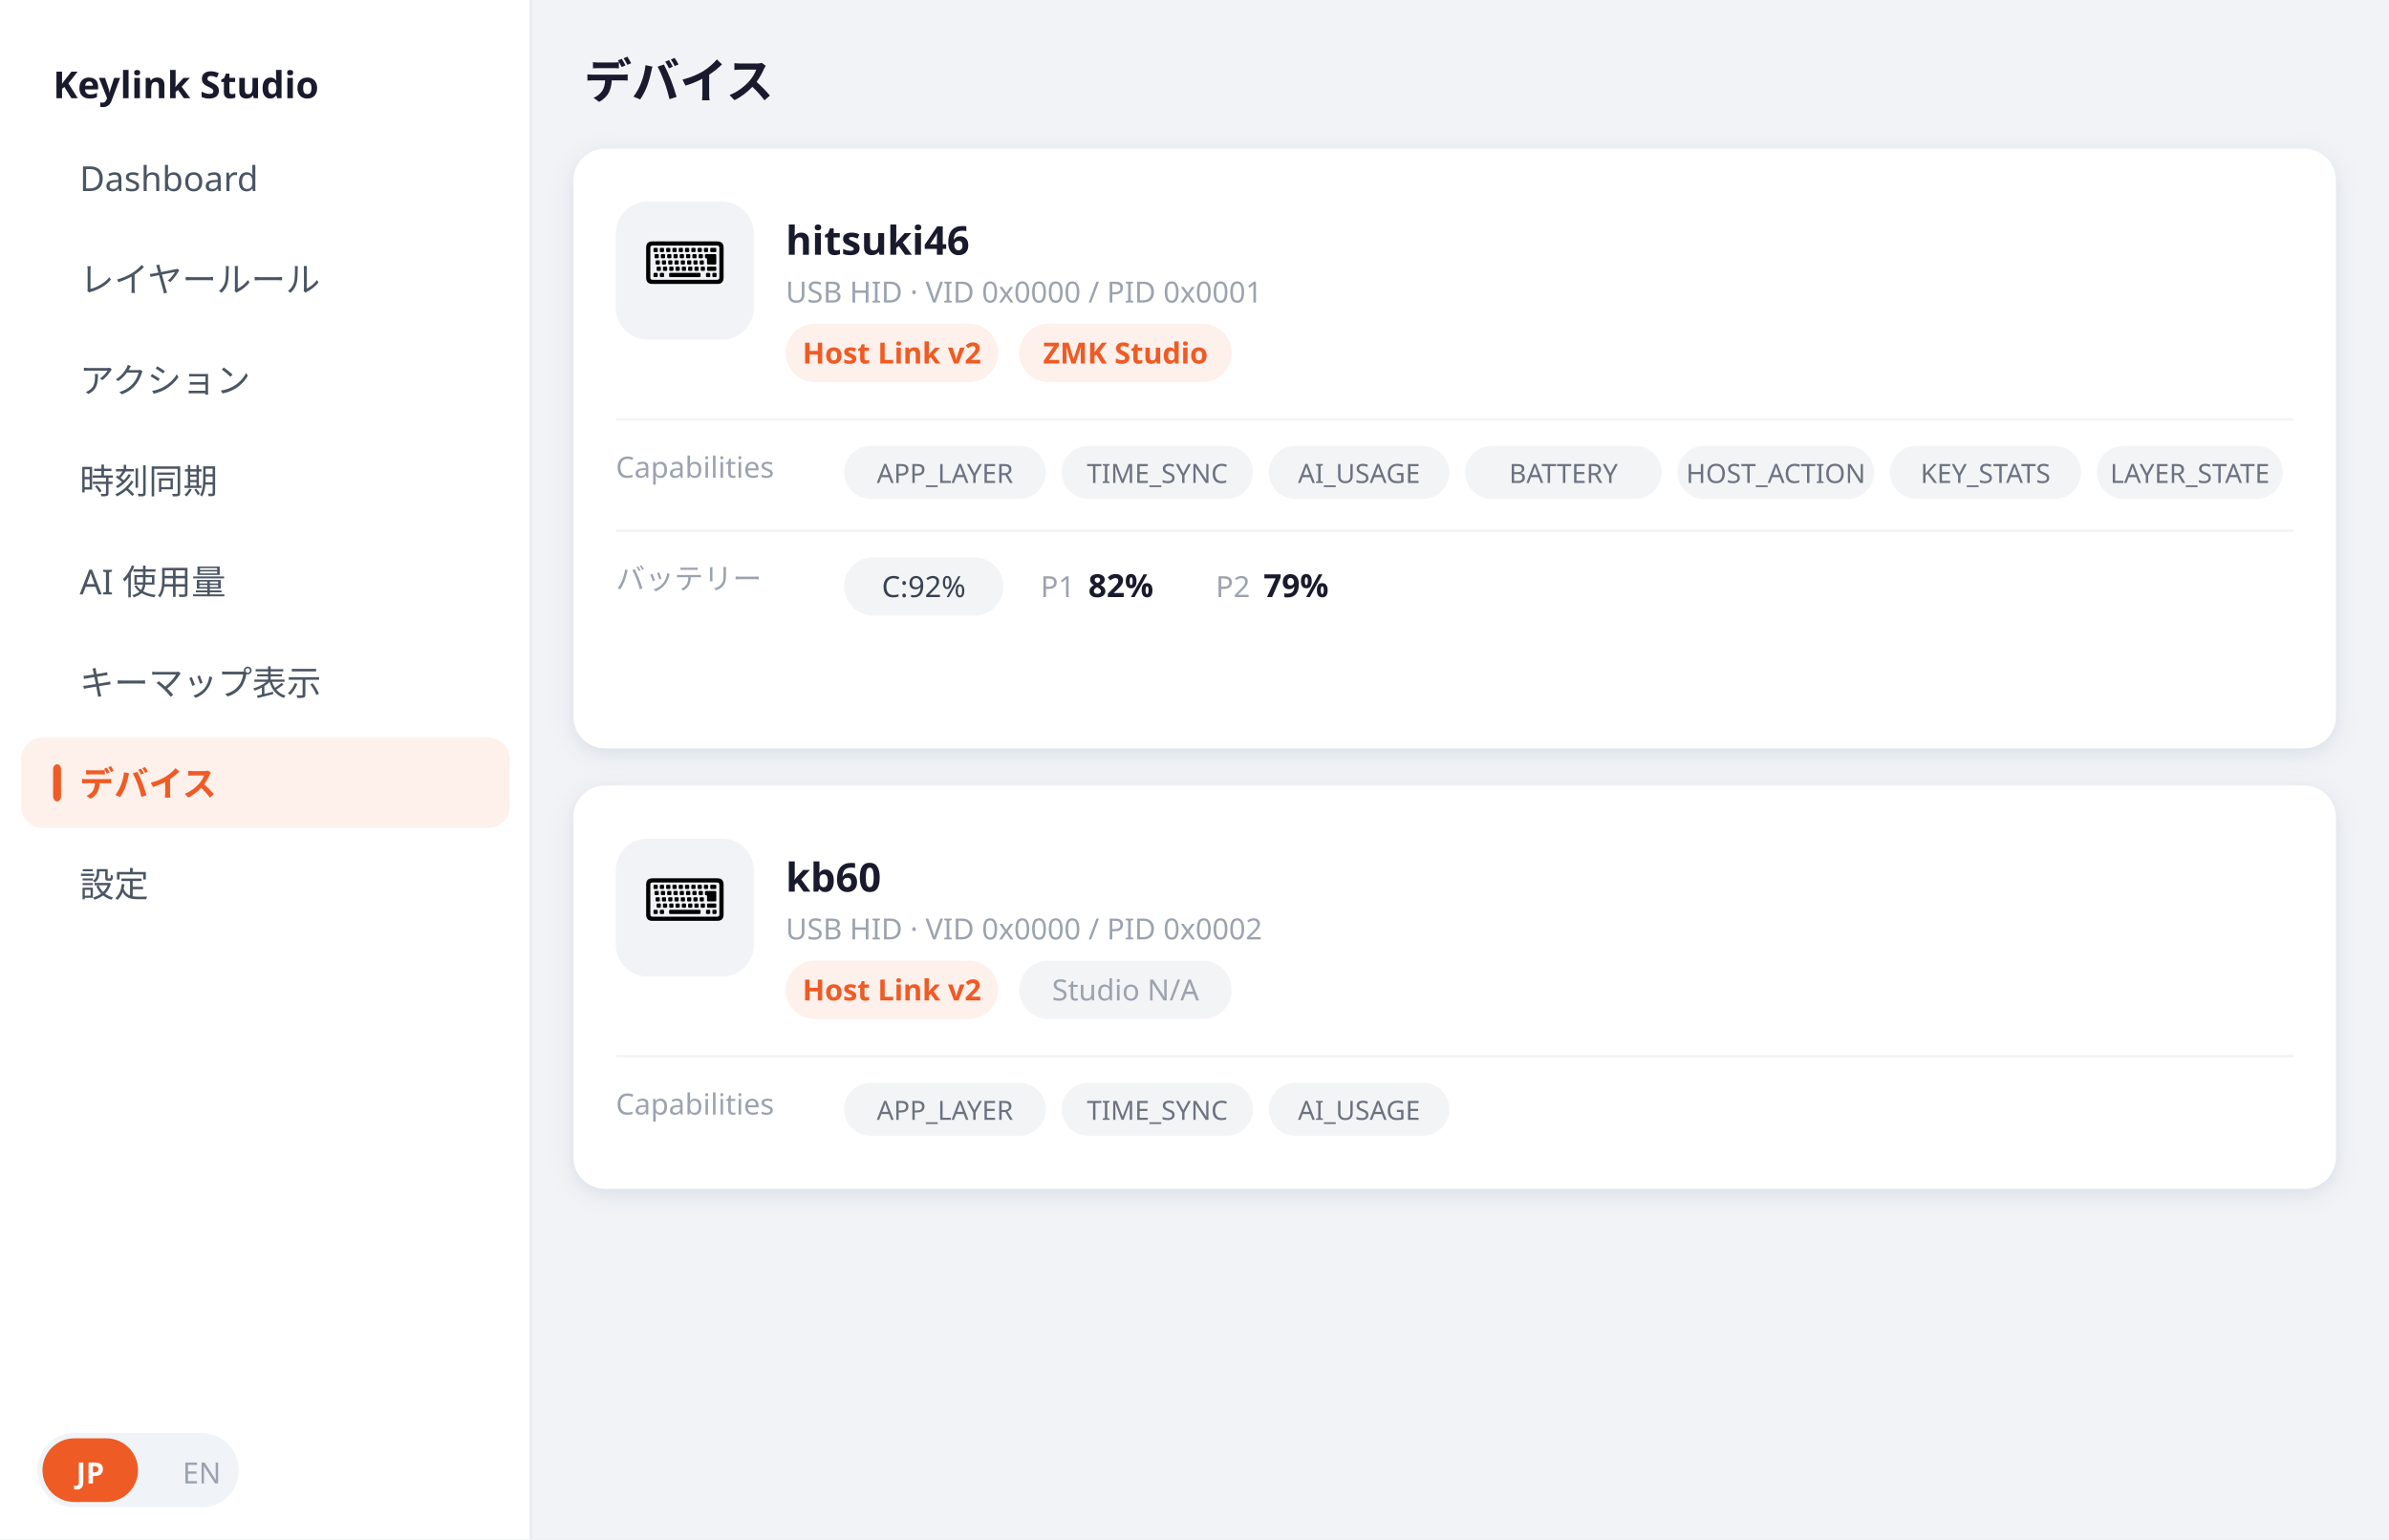
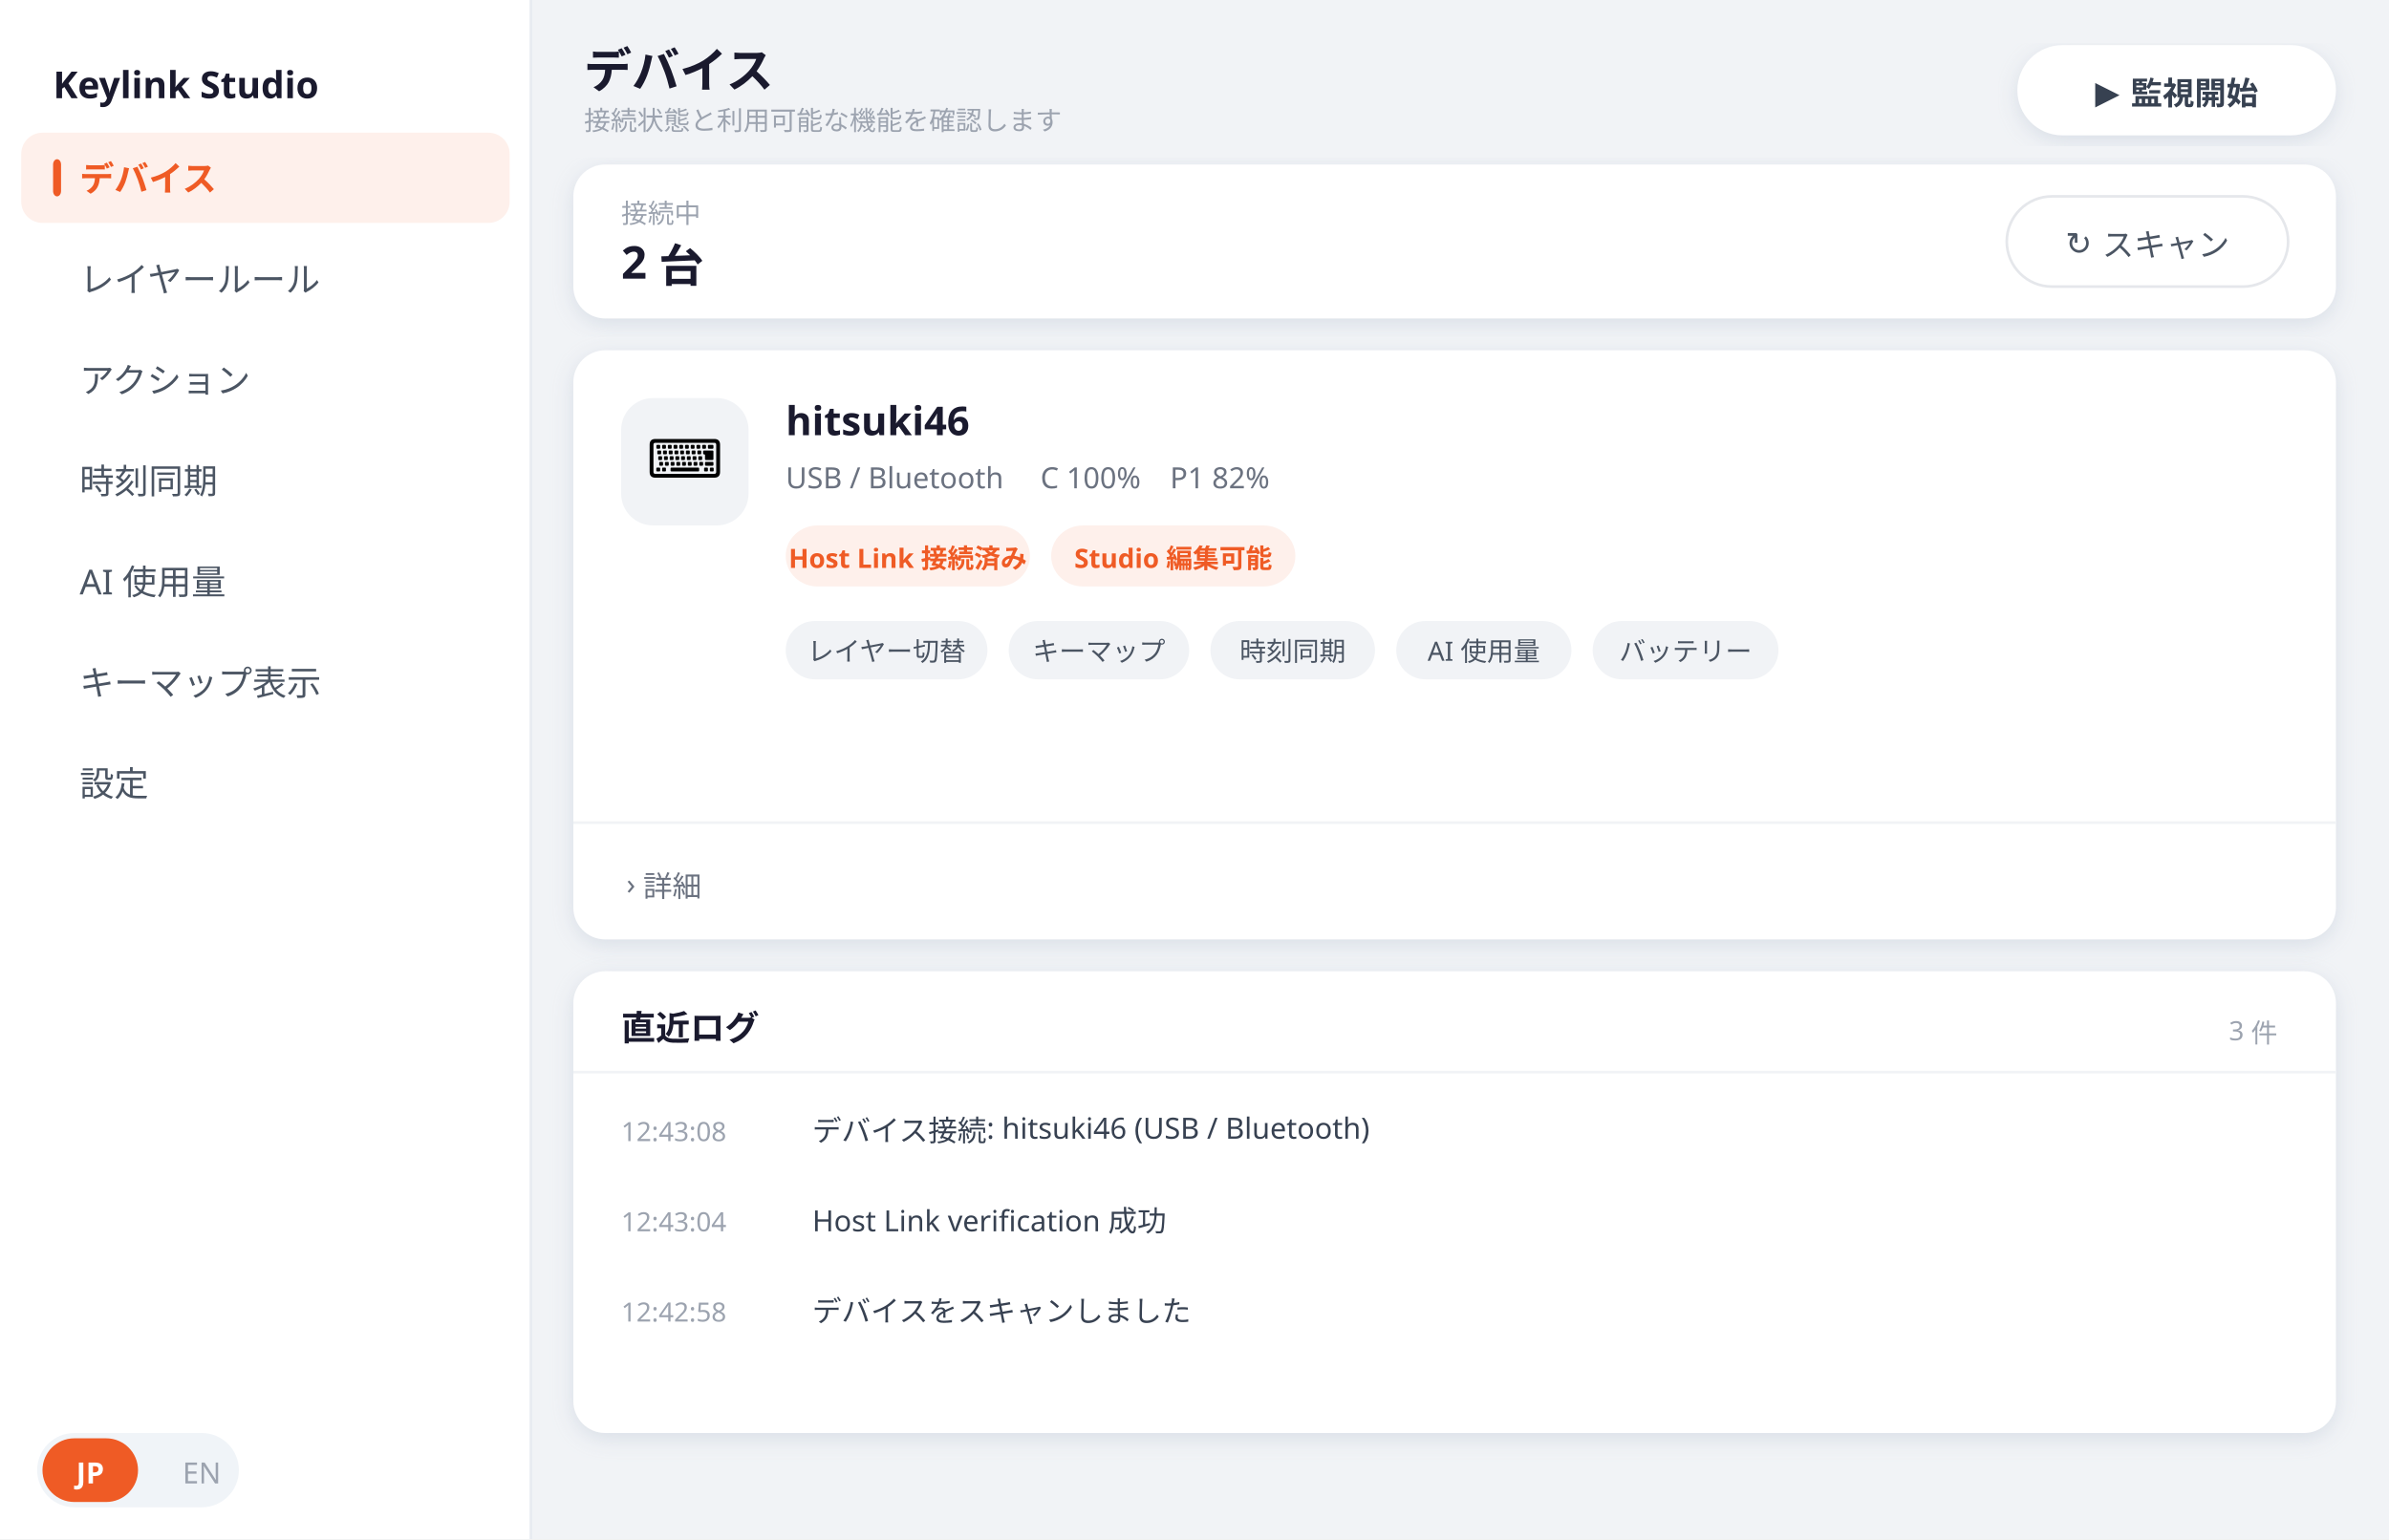
<svg xmlns="http://www.w3.org/2000/svg" width="900" height="580" viewBox="0 0 900 580" font-family="'Hiragino Sans','Meiryo','Segoe UI',sans-serif">
  <defs>
    <filter id="s" x="-6%" y="-8%" width="112%" height="120%">
      <feDropShadow dx="0" dy="2" stdDeviation="4" flood-color="#BCC7D4" flood-opacity="0.45" />
    </filter>
  </defs>
  <rect width="900" height="580" fill="#F1F3F6" />
  <rect width="200" height="580" fill="#FFFFFF" />
  <line x1="200" y1="0" x2="200" y2="580" stroke="#E8ECF1" />
  <text x="20" y="37" font-size="14" font-weight="bold" fill="#1A1A2E">Keylink Studio</text>
-   <text x="30" y="72" font-size="13" fill="#4B5563">Dashboard</text>
+   <rect x="8" y="50" width="184" height="34" rx="8" fill="#FEF0EB" />
+   <rect x="20" y="60" width="3" height="14" rx="2" fill="#EF5B25" />
+   <text x="30" y="72" font-size="13" font-weight="bold" fill="#EF5B25">デバイス</text>
  <text x="30" y="110" font-size="13" fill="#4B5563">レイヤールール</text>
  <text x="30" y="148" font-size="13" fill="#4B5563">アクション</text>
  <text x="30" y="186" font-size="13" fill="#4B5563">時刻同期</text>
  <text x="30" y="224" font-size="13" fill="#4B5563">AI 使用量</text>
  <text x="30" y="262" font-size="13" fill="#4B5563">キーマップ表示</text>
-   <rect x="8" y="278" width="184" height="34" rx="8" fill="#FEF0EB" />
-   <rect x="20" y="288" width="3" height="14" rx="2" fill="#EF5B25" />
-   <text x="30" y="300" font-size="13" font-weight="bold" fill="#EF5B25">デバイス</text>
-   <text x="30" y="338" font-size="13" fill="#4B5563">設定</text>
+   <text x="30" y="300" font-size="13" fill="#4B5563">設定</text>
  <rect x="14" y="540" width="76" height="28" rx="14" fill="#F0F4F8" />
  <rect x="16" y="542" width="36" height="24" rx="12" fill="#EF5B25" />
  <text x="34" y="559" font-size="11" font-weight="bold" fill="white" text-anchor="middle">JP</text>
  <text x="76" y="559" font-size="11" fill="#9CA3AF" text-anchor="middle">EN</text>
-   <text x="220" y="37" font-size="18" font-weight="bold" fill="#1A1A2E">デバイス</text>
-   <rect x="216" y="56" width="664" height="226" rx="12" fill="#FFFFFF" filter="url(#s)" />
-   <rect x="232" y="76" width="52" height="52" rx="12" fill="#F1F3F6" />
-   <text x="258" y="107" font-size="22" text-anchor="middle">⌨</text>
-   <text x="296" y="96" font-size="15" font-weight="bold" fill="#1A1A2E">hitsuki46</text>
-   <text x="296" y="114" font-size="11" fill="#9CA3AF">USB HID · VID 0x0000 / PID 0x0001</text>
-   <rect x="296" y="122" width="80" height="22" rx="11" fill="#FEF0EB" />
-   <text x="336" y="137" font-size="11" font-weight="bold" fill="#EF5B25" text-anchor="middle">Host Link v2</text>
-   <rect x="384" y="122" width="80" height="22" rx="11" fill="#FEF0EB" />
-   <text x="424" y="137" font-size="11" font-weight="bold" fill="#EF5B25" text-anchor="middle">ZMK Studio</text>
-   <line x1="232" y1="158" x2="864" y2="158" stroke="#F3F4F6" />
-   <text x="232" y="180" font-size="11" fill="#9CA3AF">Capabilities</text>
-   <rect x="318" y="168" width="76" height="20" rx="10" fill="#F3F4F6" />
-   <text x="356" y="182" font-size="10" fill="#6B7280" text-anchor="middle">APP_LAYER</text>
-   <rect x="400" y="168" width="72" height="20" rx="10" fill="#F3F4F6" />
-   <text x="436" y="182" font-size="10" fill="#6B7280" text-anchor="middle">TIME_SYNC</text>
-   <rect x="478" y="168" width="68" height="20" rx="10" fill="#F3F4F6" />
-   <text x="512" y="182" font-size="10" fill="#6B7280" text-anchor="middle">AI_USAGE</text>
-   <rect x="552" y="168" width="74" height="20" rx="10" fill="#F3F4F6" />
-   <text x="589" y="182" font-size="10" fill="#6B7280" text-anchor="middle">BATTERY</text>
-   <rect x="632" y="168" width="74" height="20" rx="10" fill="#F3F4F6" />
-   <text x="669" y="182" font-size="10" fill="#6B7280" text-anchor="middle">HOST_ACTION</text>
-   <rect x="712" y="168" width="72" height="20" rx="10" fill="#F3F4F6" />
-   <text x="748" y="182" font-size="10" fill="#6B7280" text-anchor="middle">KEY_STATS</text>
-   <rect x="790" y="168" width="70" height="20" rx="10" fill="#F3F4F6" />
-   <text x="825" y="182" font-size="10" fill="#6B7280" text-anchor="middle">LAYER_STATE</text>
-   <line x1="232" y1="200" x2="864" y2="200" stroke="#F3F4F6" />
-   <text x="232" y="222" font-size="11" fill="#9CA3AF">バッテリー</text>
-   <rect x="318" y="210" width="60" height="22" rx="11" fill="#F3F4F6" />
-   <text x="348" y="225" font-size="11" fill="#374151" text-anchor="middle">C:92%</text>
-   <text x="392" y="225" font-size="11" fill="#9CA3AF">P1</text>
-   <text x="410" y="225" font-size="12" font-weight="bold" fill="#1A1A2E">82%</text>
-   <text x="458" y="225" font-size="11" fill="#9CA3AF">P2</text>
-   <text x="476" y="225" font-size="12" font-weight="bold" fill="#1A1A2E">79%</text>
-   <rect x="216" y="296" width="664" height="152" rx="12" fill="#FFFFFF" filter="url(#s)" />
-   <rect x="232" y="316" width="52" height="52" rx="12" fill="#F1F3F6" />
-   <text x="258" y="347" font-size="22" text-anchor="middle">⌨</text>
-   <text x="296" y="336" font-size="15" font-weight="bold" fill="#1A1A2E">kb60</text>
-   <text x="296" y="354" font-size="11" fill="#9CA3AF">USB HID · VID 0x0000 / PID 0x0002</text>
-   <rect x="296" y="362" width="80" height="22" rx="11" fill="#FEF0EB" />
-   <text x="336" y="377" font-size="11" font-weight="bold" fill="#EF5B25" text-anchor="middle">Host Link v2</text>
-   <rect x="384" y="362" width="80" height="22" rx="11" fill="#F3F4F6" />
-   <text x="424" y="377" font-size="11" fill="#9CA3AF" text-anchor="middle">Studio N/A</text>
-   <line x1="232" y1="398" x2="864" y2="398" stroke="#F3F4F6" />
-   <text x="232" y="420" font-size="11" fill="#9CA3AF">Capabilities</text>
-   <rect x="318" y="408" width="76" height="20" rx="10" fill="#F3F4F6" />
-   <text x="356" y="422" font-size="10" fill="#6B7280" text-anchor="middle">APP_LAYER</text>
-   <rect x="400" y="408" width="72" height="20" rx="10" fill="#F3F4F6" />
-   <text x="436" y="422" font-size="10" fill="#6B7280" text-anchor="middle">TIME_SYNC</text>
-   <rect x="478" y="408" width="68" height="20" rx="10" fill="#F3F4F6" />
-   <text x="512" y="422" font-size="10" fill="#6B7280" text-anchor="middle">AI_USAGE</text>
+   <text x="220" y="33" font-size="18" font-weight="bold" fill="#1A1A2E">デバイス</text>
+   <text x="220" y="49" font-size="10" fill="#9CA3AF">接続状態と利用可能な機能を確認します</text>
+   <rect x="760" y="17" width="120" height="34" rx="17" fill="#FFFFFF" filter="url(#s)" />
+   <text x="820" y="39" font-size="12" font-weight="bold" fill="#374151" text-anchor="middle">▶ 監視開始</text>
+   <rect x="216" y="62" width="664" height="58" rx="12" fill="#FFFFFF" filter="url(#s)" />
+   <text x="234" y="84" font-size="10" fill="#9CA3AF">接続中</text>
+   <text x="234" y="105" font-size="17" font-weight="bold" fill="#1A1A2E">2 台</text>
+   <rect x="756" y="74" width="106" height="34" rx="17" fill="#FFFFFF" stroke="#E5E7EB" />
+   <text x="809" y="96" font-size="12" fill="#4B5563" text-anchor="middle">↻ スキャン</text>
+   <rect x="216" y="132" width="664" height="222" rx="12" fill="#FFFFFF" filter="url(#s)" />
+   <rect x="234" y="150" width="48" height="48" rx="12" fill="#F1F3F6" />
+   <text x="258" y="180" font-size="20" text-anchor="middle">⌨</text>
+   <text x="296" y="164" font-size="15" font-weight="bold" fill="#1A1A2E">hitsuki46</text>
+   <text x="296" y="184" font-size="11" fill="#6B7280">USB / Bluetooth　 C 100%　P1 82%</text>
+   <rect x="296" y="198" width="92" height="23" rx="12" fill="#FEF0EB" />
+   <text x="342" y="214" font-size="10" font-weight="bold" fill="#EF5B25" text-anchor="middle">Host Link 接続済み</text>
+   <rect x="396" y="198" width="92" height="23" rx="12" fill="#FEF0EB" />
+   <text x="442" y="214" font-size="10" font-weight="bold" fill="#EF5B25" text-anchor="middle">Studio 編集可能</text>
+   <rect x="296" y="234" width="76" height="22" rx="11" fill="#F1F3F6" />
+   <text x="334" y="249" font-size="10" fill="#4B5563" text-anchor="middle">レイヤー切替</text>
+   <rect x="380" y="234" width="68" height="22" rx="11" fill="#F1F3F6" />
+   <text x="414" y="249" font-size="10" fill="#4B5563" text-anchor="middle">キーマップ</text>
+   <rect x="456" y="234" width="62" height="22" rx="11" fill="#F1F3F6" />
+   <text x="487" y="249" font-size="10" fill="#4B5563" text-anchor="middle">時刻同期</text>
+   <rect x="526" y="234" width="66" height="22" rx="11" fill="#F1F3F6" />
+   <text x="559" y="249" font-size="10" fill="#4B5563" text-anchor="middle">AI 使用量</text>
+   <rect x="600" y="234" width="70" height="22" rx="11" fill="#F1F3F6" />
+   <text x="635" y="249" font-size="10" fill="#4B5563" text-anchor="middle">バッテリー</text>
+   <line x1="216" y1="310" x2="880" y2="310" stroke="#F1F3F6" />
+   <text x="236" y="337" font-size="11" fill="#6B7280">› 詳細</text>
+   <rect x="216" y="366" width="664" height="174" rx="12" fill="#FFFFFF" filter="url(#s)" />
+   <text x="234" y="392" font-size="13" font-weight="bold" fill="#1A1A2E">直近ログ</text>
+   <text x="858" y="392" font-size="10" fill="#9CA3AF" text-anchor="end">3 件</text>
+   <line x1="216" y1="404" x2="880" y2="404" stroke="#F1F3F6" />
+   <text x="234" y="430" font-size="10" fill="#9CA3AF">12:43:08</text>
+   <text x="306" y="430" font-size="11" fill="#374151">デバイス接続: hitsuki46 (USB / Bluetooth)</text>
+   <text x="234" y="464" font-size="10" fill="#9CA3AF">12:43:04</text>
+   <text x="306" y="464" font-size="11" fill="#374151">Host Link verification 成功</text>
+   <text x="234" y="498" font-size="10" fill="#9CA3AF">12:42:58</text>
+   <text x="306" y="498" font-size="11" fill="#374151">デバイスをスキャンしました</text>
</svg>
